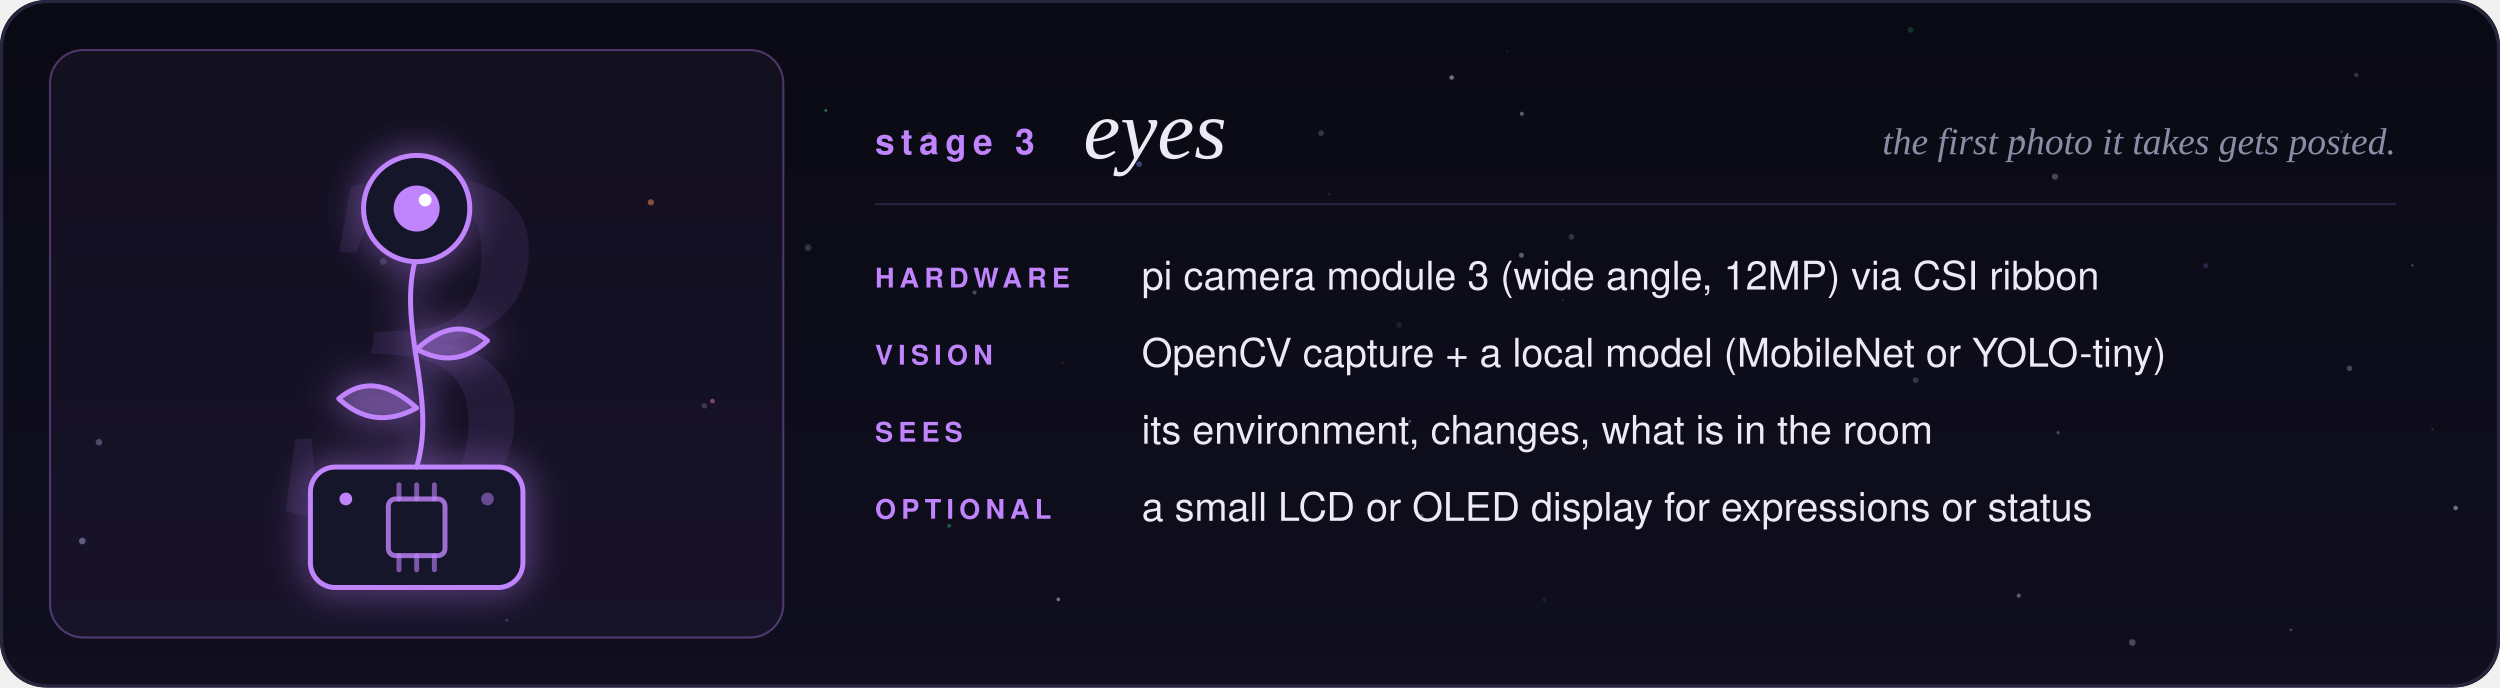
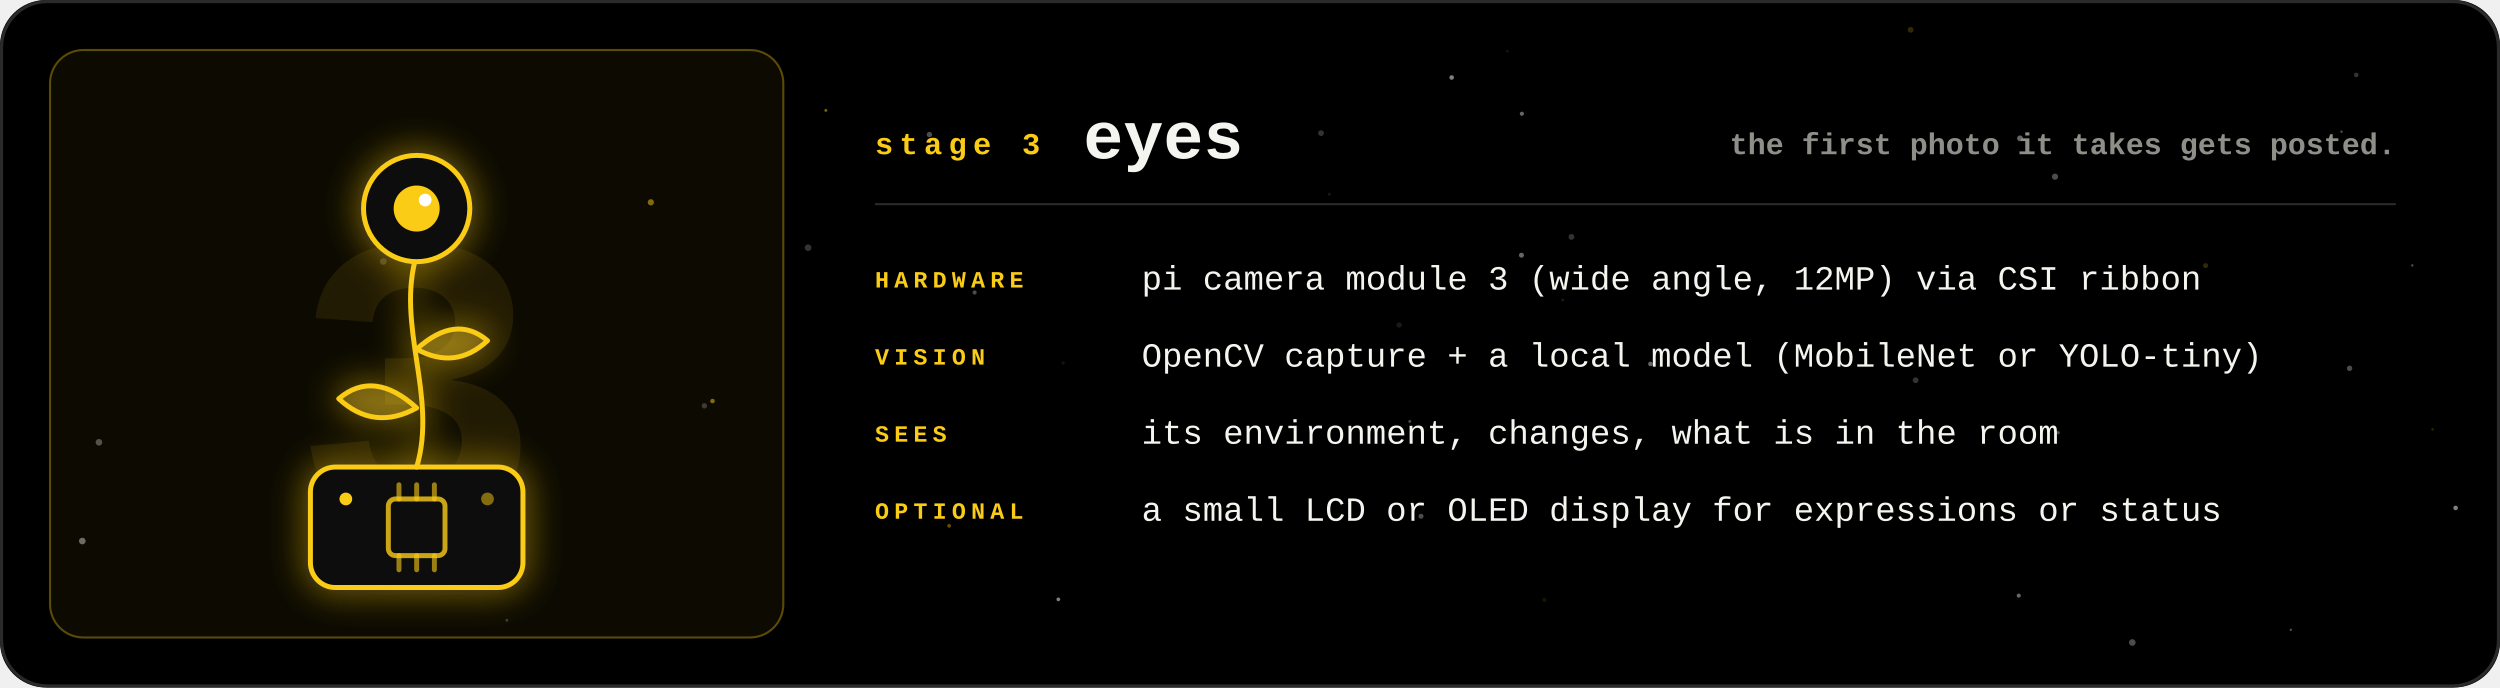
<svg xmlns="http://www.w3.org/2000/svg" viewBox="0 0 1200 330" width="1200" height="330" role="img" aria-label="stage 3, eyes. hardware: pi camera module 3 (wide angle, 12MP) via CSI ribbon. vision: OpenCV capture + a local model (MobileNet or YOLO-tiny). sees: its environment, changes, what is in the room. optional: a small LCD or OLED display for expressions or status">
  <defs>
    <linearGradient id="bg" x1="0" y1="0" x2="0" y2="1">
-       <stop offset="0" stop-color="#0a0a14" />
-       <stop offset="1" stop-color="#100e1f" />
+       <stop offset="0" stop-color="#000000" />
+       <stop offset="1" stop-color="#000000" />
    </linearGradient>
    <linearGradient id="spec" gradientUnits="userSpaceOnUse" x1="60" y1="0" x2="1140" y2="0">
-       <stop offset="0" stop-color="#fbbf24" />
-       <stop offset="0.2" stop-color="#fb923c" />
-       <stop offset="0.3" stop-color="#f472b6" />
-       <stop offset="0.5" stop-color="#c084fc" />
-       <stop offset="0.7" stop-color="#818cf8" />
-       <stop offset="0.8" stop-color="#38bdf8" />
-       <stop offset="1" stop-color="#34d399" />
+       <stop offset="0" stop-color="#facc15" />
+       <stop offset="0.2" stop-color="#facc15" />
+       <stop offset="0.3" stop-color="#facc15" />
+       <stop offset="0.5" stop-color="#facc15" />
+       <stop offset="0.7" stop-color="#facc15" />
+       <stop offset="0.8" stop-color="#facc15" />
+       <stop offset="1" stop-color="#facc15" />
    </linearGradient>
    <filter id="glow" x="-50%" y="-50%" width="200%" height="200%">
      <feGaussianBlur stdDeviation="5" result="b" />
      <feMerge>
        <feMergeNode in="b" />
        <feMergeNode in="SourceGraphic" />
      </feMerge>
    </filter>
    <marker id="arr" viewBox="0 0 10 10" refX="8" refY="5" markerWidth="7" markerHeight="7" orient="auto-start-reverse">
-       <path d="M0 0L10 5L0 10z" fill="#8d8ca6" />
+       <path d="M0 0L10 5L0 10z" fill="#8f8f8a" />
    </marker>
  </defs>
  <rect width="1200" height="330" rx="22" fill="url(#bg)" />
-   <circle cx="1099.6" cy="302.3" r="0.6" fill="#cfd0ff" opacity="0.3" />
-   <circle cx="510.3" cy="174.2" r="0.8" fill="#fb923c" opacity="0.1" />
-   <circle cx="741.3" cy="287.9" r="1" fill="#38bdf8" opacity="0.1" />
-   <circle cx="750.1" cy="144" r="0.7" fill="#cfd0ff" opacity="0.1" />
-   <circle cx="446.1" cy="64.6" r="1.3" fill="#cfd0ff" opacity="0.3" />
-   <circle cx="1023.5" cy="308.4" r="1.6" fill="#cfd0ff" opacity="0.3" />
-   <circle cx="969.6" cy="66.4" r="1.4" fill="#cfd0ff" opacity="0.4" />
-   <circle cx="204.4" cy="256.5" r="1.2" fill="#cfd0ff" opacity="0.3" />
-   <circle cx="696.8" cy="37.2" r="1.1" fill="#cfd0ff" opacity="0.5" />
-   <circle cx="342" cy="192.5" r="1.1" fill="#f472b6" opacity="0.5" />
-   <circle cx="546.8" cy="78.8" r="1.4" fill="#818cf8" opacity="0.4" />
-   <circle cx="986.4" cy="84.8" r="1.5" fill="#cfd0ff" opacity="0.3" />
-   <circle cx="1123.9" cy="63.2" r="0.6" fill="#cfd0ff" opacity="0.3" />
-   <circle cx="39.5" cy="259.7" r="1.6" fill="#cfd0ff" opacity="0.4" />
-   <circle cx="1127.8" cy="176.8" r="1.3" fill="#cfd0ff" opacity="0.3" />
-   <circle cx="1157.9" cy="127.4" r="0.6" fill="#cfd0ff" opacity="0.3" />
-   <circle cx="243.3" cy="297.7" r="0.7" fill="#cfd0ff" opacity="0.2" />
-   <circle cx="634.1" cy="63.9" r="1.4" fill="#cfd0ff" opacity="0.2" />
-   <circle cx="508" cy="287.7" r="0.9" fill="#cfd0ff" opacity="0.5" />
-   <circle cx="969" cy="285.9" r="1" fill="#cfd0ff" opacity="0.4" />
-   <circle cx="987.9" cy="207.7" r="0.8" fill="#cfd0ff" opacity="0.3" />
-   <circle cx="919.5" cy="182.5" r="1.4" fill="#cfd0ff" opacity="0.2" />
-   <circle cx="754.3" cy="113.7" r="1.4" fill="#cfd0ff" opacity="0.2" />
-   <circle cx="1131" cy="36" r="1.1" fill="#cfd0ff" opacity="0.2" />
-   <circle cx="671.6" cy="156" r="1.3" fill="#cfd0ff" opacity="0.1" />
-   <circle cx="455.6" cy="252.4" r="0.9" fill="#34d399" opacity="0.4" />
-   <circle cx="47.5" cy="212.3" r="1.6" fill="#cfd0ff" opacity="0.3" />
-   <circle cx="338.1" cy="194.8" r="1.3" fill="#cfd0ff" opacity="0.2" />
-   <circle cx="638.1" cy="93.2" r="0.7" fill="#cfd0ff" opacity="0.1" />
-   <circle cx="1058.7" cy="127.5" r="1.2" fill="#c084fc" opacity="0.2" />
-   <circle cx="387.9" cy="118.9" r="1.6" fill="#cfd0ff" opacity="0.2" />
-   <circle cx="467.8" cy="140.4" r="1" fill="#cfd0ff" opacity="0.3" />
-   <circle cx="312.4" cy="97.1" r="1.5" fill="#fb923c" opacity="0.5" />
-   <circle cx="184" cy="125.5" r="1.6" fill="#cfd0ff" opacity="0.2" />
-   <circle cx="917.1" cy="14.3" r="1.4" fill="#34d399" opacity="0.2" />
-   <circle cx="1167.6" cy="206.1" r="0.6" fill="#34d399" opacity="0.2" />
-   <circle cx="676.7" cy="202.3" r="0.7" fill="#cfd0ff" opacity="0.3" />
-   <circle cx="730.3" cy="122.5" r="1.2" fill="#cfd0ff" opacity="0.4" />
-   <circle cx="723.5" cy="24.6" r="0.7" fill="#38bdf8" opacity="0.1" />
-   <circle cx="730.5" cy="54.6" r="1" fill="#cfd0ff" opacity="0.4" />
-   <circle cx="682.1" cy="247.8" r="1.2" fill="#cfd0ff" opacity="0.3" />
-   <circle cx="396.4" cy="53" r="0.7" fill="#34d399" opacity="0.5" />
-   <circle cx="1178.7" cy="243.8" r="1.1" fill="#cfd0ff" opacity="0.5" />
-   <circle cx="792.2" cy="174.7" r="1.1" fill="#cfd0ff" opacity="0.4" />
-   <rect x="0.75" y="0.75" width="1198.5" height="328.5" rx="22" fill="none" stroke="#26263f" stroke-width="1.5" />
-   <rect x="24" y="24" width="352" height="282" rx="16" fill="#c084fc" fill-opacity="0.05" stroke="#c084fc" stroke-opacity="0.35" />
-   <text x="200" y="250" font-family="Georgia,'Times New Roman',serif" font-size="250" fill="#c084fc" font-style="italic" text-anchor="middle" opacity="0.09">3</text>
+   <circle cx="1099.6" cy="302.3" r="0.6" fill="#ffffff" opacity="0.3" />
+   <circle cx="510.3" cy="174.2" r="0.8" fill="#facc15" opacity="0.1" />
+   <circle cx="741.3" cy="287.9" r="1" fill="#facc15" opacity="0.1" />
+   <circle cx="750.1" cy="144" r="0.7" fill="#ffffff" opacity="0.1" />
+   <circle cx="446.1" cy="64.6" r="1.3" fill="#ffffff" opacity="0.3" />
+   <circle cx="1023.5" cy="308.4" r="1.6" fill="#ffffff" opacity="0.3" />
+   <circle cx="969.6" cy="66.4" r="1.4" fill="#ffffff" opacity="0.4" />
+   <circle cx="204.4" cy="256.5" r="1.2" fill="#ffffff" opacity="0.3" />
+   <circle cx="696.8" cy="37.2" r="1.1" fill="#ffffff" opacity="0.5" />
+   <circle cx="342" cy="192.5" r="1.1" fill="#facc15" opacity="0.5" />
+   <circle cx="546.8" cy="78.8" r="1.4" fill="#facc15" opacity="0.4" />
+   <circle cx="986.4" cy="84.8" r="1.5" fill="#ffffff" opacity="0.3" />
+   <circle cx="1123.9" cy="63.2" r="0.6" fill="#ffffff" opacity="0.3" />
+   <circle cx="39.5" cy="259.7" r="1.6" fill="#ffffff" opacity="0.4" />
+   <circle cx="1127.8" cy="176.8" r="1.3" fill="#ffffff" opacity="0.3" />
+   <circle cx="1157.9" cy="127.4" r="0.6" fill="#ffffff" opacity="0.3" />
+   <circle cx="243.3" cy="297.7" r="0.7" fill="#ffffff" opacity="0.2" />
+   <circle cx="634.1" cy="63.9" r="1.4" fill="#ffffff" opacity="0.2" />
+   <circle cx="508" cy="287.7" r="0.9" fill="#ffffff" opacity="0.5" />
+   <circle cx="969" cy="285.9" r="1" fill="#ffffff" opacity="0.4" />
+   <circle cx="987.9" cy="207.7" r="0.8" fill="#ffffff" opacity="0.3" />
+   <circle cx="919.5" cy="182.5" r="1.4" fill="#ffffff" opacity="0.2" />
+   <circle cx="754.3" cy="113.7" r="1.4" fill="#ffffff" opacity="0.2" />
+   <circle cx="1131" cy="36" r="1.1" fill="#ffffff" opacity="0.2" />
+   <circle cx="671.6" cy="156" r="1.3" fill="#ffffff" opacity="0.1" />
+   <circle cx="455.6" cy="252.4" r="0.9" fill="#facc15" opacity="0.4" />
+   <circle cx="47.5" cy="212.3" r="1.6" fill="#ffffff" opacity="0.3" />
+   <circle cx="338.1" cy="194.8" r="1.3" fill="#ffffff" opacity="0.2" />
+   <circle cx="638.1" cy="93.2" r="0.7" fill="#ffffff" opacity="0.1" />
+   <circle cx="1058.7" cy="127.5" r="1.2" fill="#facc15" opacity="0.2" />
+   <circle cx="387.9" cy="118.9" r="1.6" fill="#ffffff" opacity="0.2" />
+   <circle cx="467.8" cy="140.4" r="1" fill="#ffffff" opacity="0.3" />
+   <circle cx="312.4" cy="97.1" r="1.5" fill="#facc15" opacity="0.5" />
+   <circle cx="184" cy="125.5" r="1.6" fill="#ffffff" opacity="0.2" />
+   <circle cx="917.1" cy="14.3" r="1.4" fill="#facc15" opacity="0.2" />
+   <circle cx="1167.6" cy="206.1" r="0.6" fill="#facc15" opacity="0.2" />
+   <circle cx="676.7" cy="202.3" r="0.7" fill="#ffffff" opacity="0.3" />
+   <circle cx="730.3" cy="122.5" r="1.2" fill="#ffffff" opacity="0.4" />
+   <circle cx="723.5" cy="24.6" r="0.7" fill="#facc15" opacity="0.1" />
+   <circle cx="730.5" cy="54.6" r="1" fill="#ffffff" opacity="0.4" />
+   <circle cx="682.1" cy="247.8" r="1.2" fill="#ffffff" opacity="0.3" />
+   <circle cx="396.4" cy="53" r="0.7" fill="#facc15" opacity="0.5" />
+   <circle cx="1178.7" cy="243.8" r="1.1" fill="#ffffff" opacity="0.5" />
+   <circle cx="792.2" cy="174.7" r="1.1" fill="#ffffff" opacity="0.4" />
+   <rect x="0.75" y="0.75" width="1198.5" height="328.5" rx="22" fill="none" stroke="#2a2a2a" stroke-width="1.5" />
+   <rect x="24" y="24" width="352" height="282" rx="16" fill="#facc15" fill-opacity="0.05" stroke="#facc15" stroke-opacity="0.35" />
+   <text x="200" y="250" font-family="Consolas,'SF Mono',SFMono-Regular,Menlo,'Liberation Mono','Courier New',monospace" font-size="200" fill="#facc15" text-anchor="middle" font-weight="700" opacity="0.09">3</text>
  <g transform="translate(200 282) scale(1.7)" stroke-width="1.4" stroke-linecap="round" stroke-linejoin="round" filter="url(#glow)">
-     <rect x="-30" y="-34" width="60" height="34" rx="7" fill="#14142a" stroke="#c084fc" />
-     <rect x="-8" y="-25" width="16" height="16" rx="2" fill="none" stroke="#c084fc" opacity="0.8" />
-     <path d="M-5 -25v-4M-5 -9v4" stroke="#c084fc" opacity="0.6" />
-     <path d="M0 -25v-4M0 -9v4" stroke="#c084fc" opacity="0.6" />
-     <path d="M5 -25v-4M5 -9v4" stroke="#c084fc" opacity="0.6" />
-     <circle cx="-20" cy="-25" r="1.8" fill="#c084fc" />
-     <circle cx="20" cy="-25" r="1.8" fill="#c084fc" opacity="0.5" />
-     <path d="M0 -34 C6 -54 -6 -74 0 -94" fill="none" stroke="#c084fc" />
-     <path d="M0 -50.7 q-12.1 -11 -22 -2.6 q9.9 9.2 22 2.6 z" fill="#c084fc" fill-opacity="0.28" stroke="#c084fc" />
-     <path d="M0 -67.3 q11 -10 20 -2.4 q-9 8.4 -20 2.4 z" fill="#c084fc" fill-opacity="0.28" stroke="#c084fc" />
-     <circle cx="0" cy="-107" r="15" fill="#14142a" stroke="#c084fc" />
-     <circle cx="0" cy="-107" r="6.5" fill="#c084fc" />
+     <rect x="-30" y="-34" width="60" height="34" rx="7" fill="#0c0c0c" stroke="#facc15" />
+     <rect x="-8" y="-25" width="16" height="16" rx="2" fill="none" stroke="#facc15" opacity="0.8" />
+     <path d="M-5 -25v-4M-5 -9v4" stroke="#facc15" opacity="0.6" />
+     <path d="M0 -25v-4M0 -9v4" stroke="#facc15" opacity="0.6" />
+     <path d="M5 -25v-4M5 -9v4" stroke="#facc15" opacity="0.6" />
+     <circle cx="-20" cy="-25" r="1.8" fill="#facc15" />
+     <circle cx="20" cy="-25" r="1.8" fill="#facc15" opacity="0.5" />
+     <path d="M0 -34 C6 -54 -6 -74 0 -94" fill="none" stroke="#facc15" />
+     <path d="M0 -50.7 q-12.1 -11 -22 -2.6 q9.9 9.2 22 2.6 z" fill="#facc15" fill-opacity="0.28" stroke="#facc15" />
+     <path d="M0 -67.3 q11 -10 20 -2.4 q-9 8.4 -20 2.4 z" fill="#facc15" fill-opacity="0.28" stroke="#facc15" />
+     <circle cx="0" cy="-107" r="15" fill="#0c0c0c" stroke="#facc15" />
+     <circle cx="0" cy="-107" r="6.5" fill="#facc15" />
    <circle cx="2.4" cy="-109.4" r="1.8" fill="#ffffff" />
  </g>
-   <text x="420" y="74" font-family="'Segoe UI',system-ui,-apple-system,Helvetica,Arial,sans-serif" font-size="17" fill="#c084fc" font-weight="600" letter-spacing="3">stage 3</text>
-   <text x="520" y="76" font-family="Georgia,'Times New Roman',serif" font-size="40" fill="#ecebf5" font-style="italic">eyes</text>
-   <text x="1150" y="74" font-family="Georgia,'Times New Roman',serif" font-size="18" fill="#8d8ca6" font-style="italic" text-anchor="end">the first photo it takes gets posted.</text>
-   <path d="M420 98H1150" stroke="#26263f" />
-   <text x="420" y="138" font-family="'Segoe UI',system-ui,-apple-system,Helvetica,Arial,sans-serif" font-size="13" fill="#c084fc" font-weight="600" letter-spacing="2.5">HARDWARE</text>
-   <text x="548" y="139" font-family="'Segoe UI',system-ui,-apple-system,Helvetica,Arial,sans-serif" font-size="19" fill="#ecebf5">pi camera module 3 (wide angle, 12MP) via CSI ribbon</text>
-   <text x="420" y="175" font-family="'Segoe UI',system-ui,-apple-system,Helvetica,Arial,sans-serif" font-size="13" fill="#c084fc" font-weight="600" letter-spacing="2.5">VISION</text>
-   <text x="548" y="176" font-family="'Segoe UI',system-ui,-apple-system,Helvetica,Arial,sans-serif" font-size="19" fill="#ecebf5">OpenCV capture + a local model (MobileNet or YOLO-tiny)</text>
-   <text x="420" y="212" font-family="'Segoe UI',system-ui,-apple-system,Helvetica,Arial,sans-serif" font-size="13" fill="#c084fc" font-weight="600" letter-spacing="2.5">SEES</text>
-   <text x="548" y="213" font-family="'Segoe UI',system-ui,-apple-system,Helvetica,Arial,sans-serif" font-size="19" fill="#ecebf5">its environment, changes, what is in the room</text>
-   <text x="420" y="249" font-family="'Segoe UI',system-ui,-apple-system,Helvetica,Arial,sans-serif" font-size="13" fill="#c084fc" font-weight="600" letter-spacing="2.5">OPTIONAL</text>
-   <text x="548" y="250" font-family="'Segoe UI',system-ui,-apple-system,Helvetica,Arial,sans-serif" font-size="19" fill="#ecebf5">a small LCD or OLED display for expressions or status</text>
+   <text x="420" y="74" font-family="Consolas,'SF Mono',SFMono-Regular,Menlo,'Liberation Mono','Courier New',monospace" font-size="14.6" fill="#facc15" font-weight="600" letter-spacing="3">stage 3</text>
+   <text x="520" y="76" font-family="Consolas,'SF Mono',SFMono-Regular,Menlo,'Liberation Mono','Courier New',monospace" font-size="32" fill="#f5f5f0" font-weight="700">eyes</text>
+   <text x="1150" y="74" font-family="Consolas,'SF Mono',SFMono-Regular,Menlo,'Liberation Mono','Courier New',monospace" font-size="14.4" fill="#8f8f8a" text-anchor="end" font-weight="700">the first photo it takes gets posted.</text>
+   <path d="M420 98H1150" stroke="#2a2a2a" />
+   <text x="420" y="138" font-family="Consolas,'SF Mono',SFMono-Regular,Menlo,'Liberation Mono','Courier New',monospace" font-size="11.2" fill="#facc15" font-weight="600" letter-spacing="2.5">HARDWARE</text>
+   <text x="548" y="139" font-family="Consolas,'SF Mono',SFMono-Regular,Menlo,'Liberation Mono','Courier New',monospace" font-size="16.3" fill="#f5f5f0">pi camera module 3 (wide angle, 12MP) via CSI ribbon</text>
+   <text x="420" y="175" font-family="Consolas,'SF Mono',SFMono-Regular,Menlo,'Liberation Mono','Courier New',monospace" font-size="11.2" fill="#facc15" font-weight="600" letter-spacing="2.5">VISION</text>
+   <text x="548" y="176" font-family="Consolas,'SF Mono',SFMono-Regular,Menlo,'Liberation Mono','Courier New',monospace" font-size="16.3" fill="#f5f5f0">OpenCV capture + a local model (MobileNet or YOLO-tiny)</text>
+   <text x="420" y="212" font-family="Consolas,'SF Mono',SFMono-Regular,Menlo,'Liberation Mono','Courier New',monospace" font-size="11.2" fill="#facc15" font-weight="600" letter-spacing="2.5">SEES</text>
+   <text x="548" y="213" font-family="Consolas,'SF Mono',SFMono-Regular,Menlo,'Liberation Mono','Courier New',monospace" font-size="16.3" fill="#f5f5f0">its environment, changes, what is in the room</text>
+   <text x="420" y="249" font-family="Consolas,'SF Mono',SFMono-Regular,Menlo,'Liberation Mono','Courier New',monospace" font-size="11.2" fill="#facc15" font-weight="600" letter-spacing="2.5">OPTIONAL</text>
+   <text x="548" y="250" font-family="Consolas,'SF Mono',SFMono-Regular,Menlo,'Liberation Mono','Courier New',monospace" font-size="16.3" fill="#f5f5f0">a small LCD or OLED display for expressions or status</text>
</svg>
